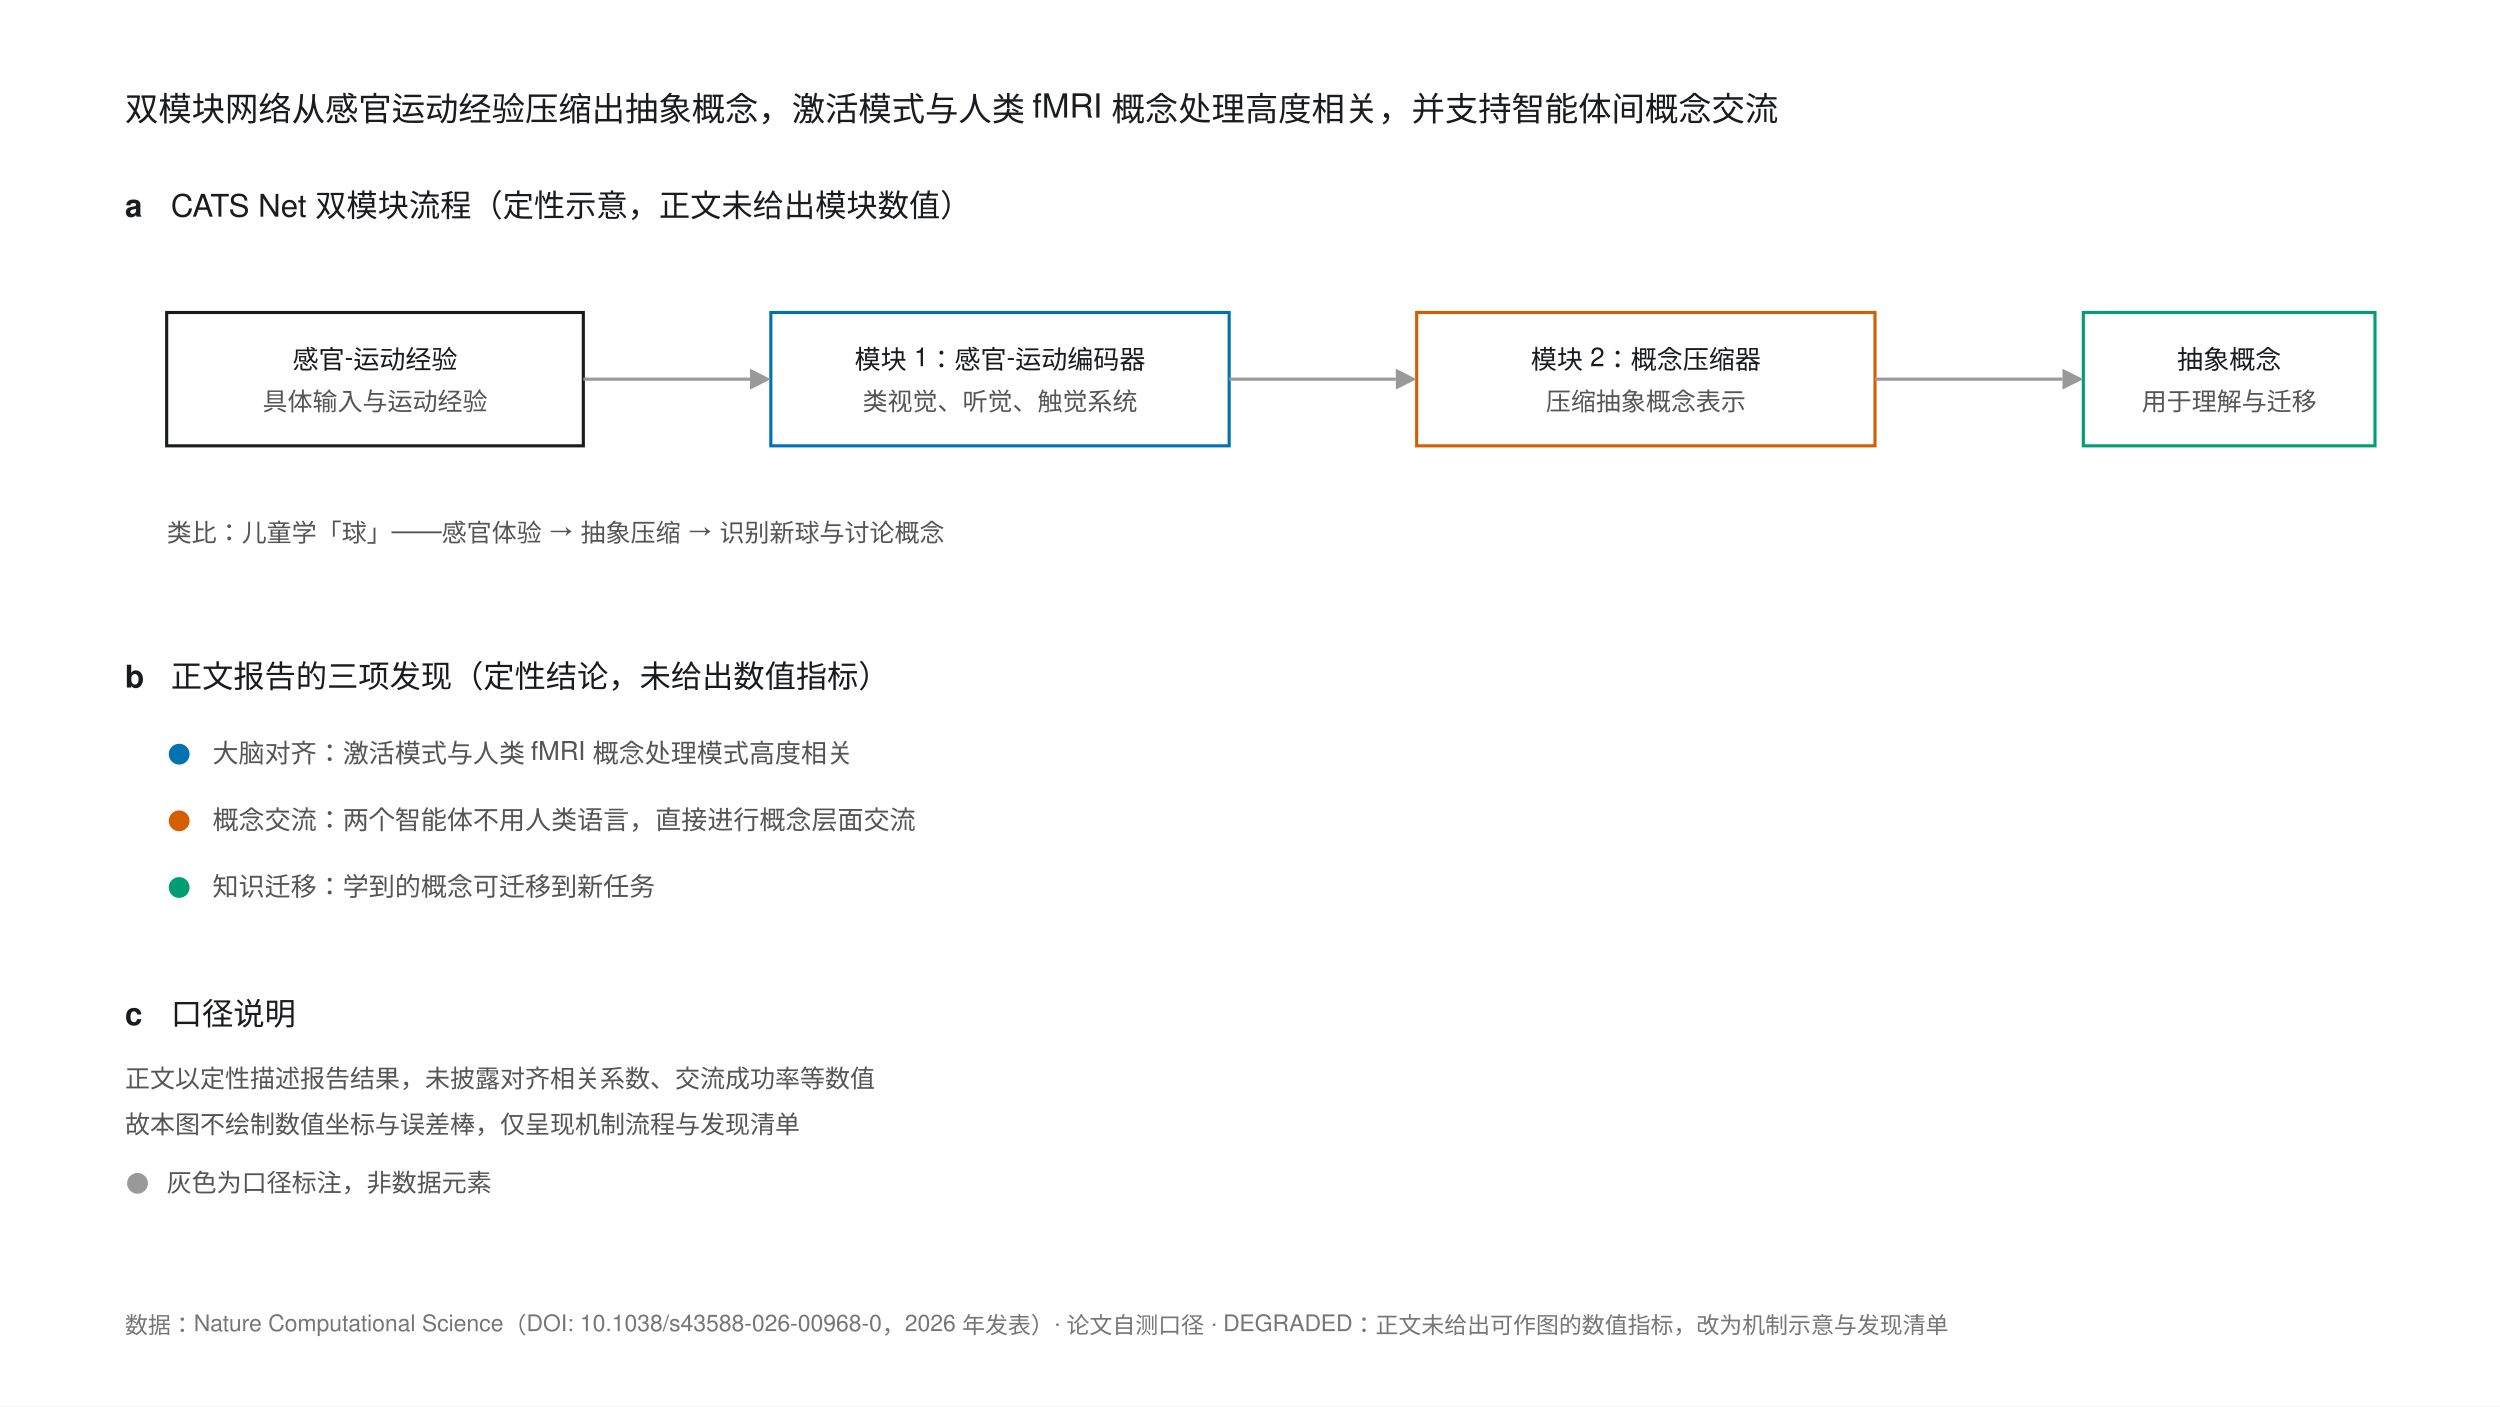
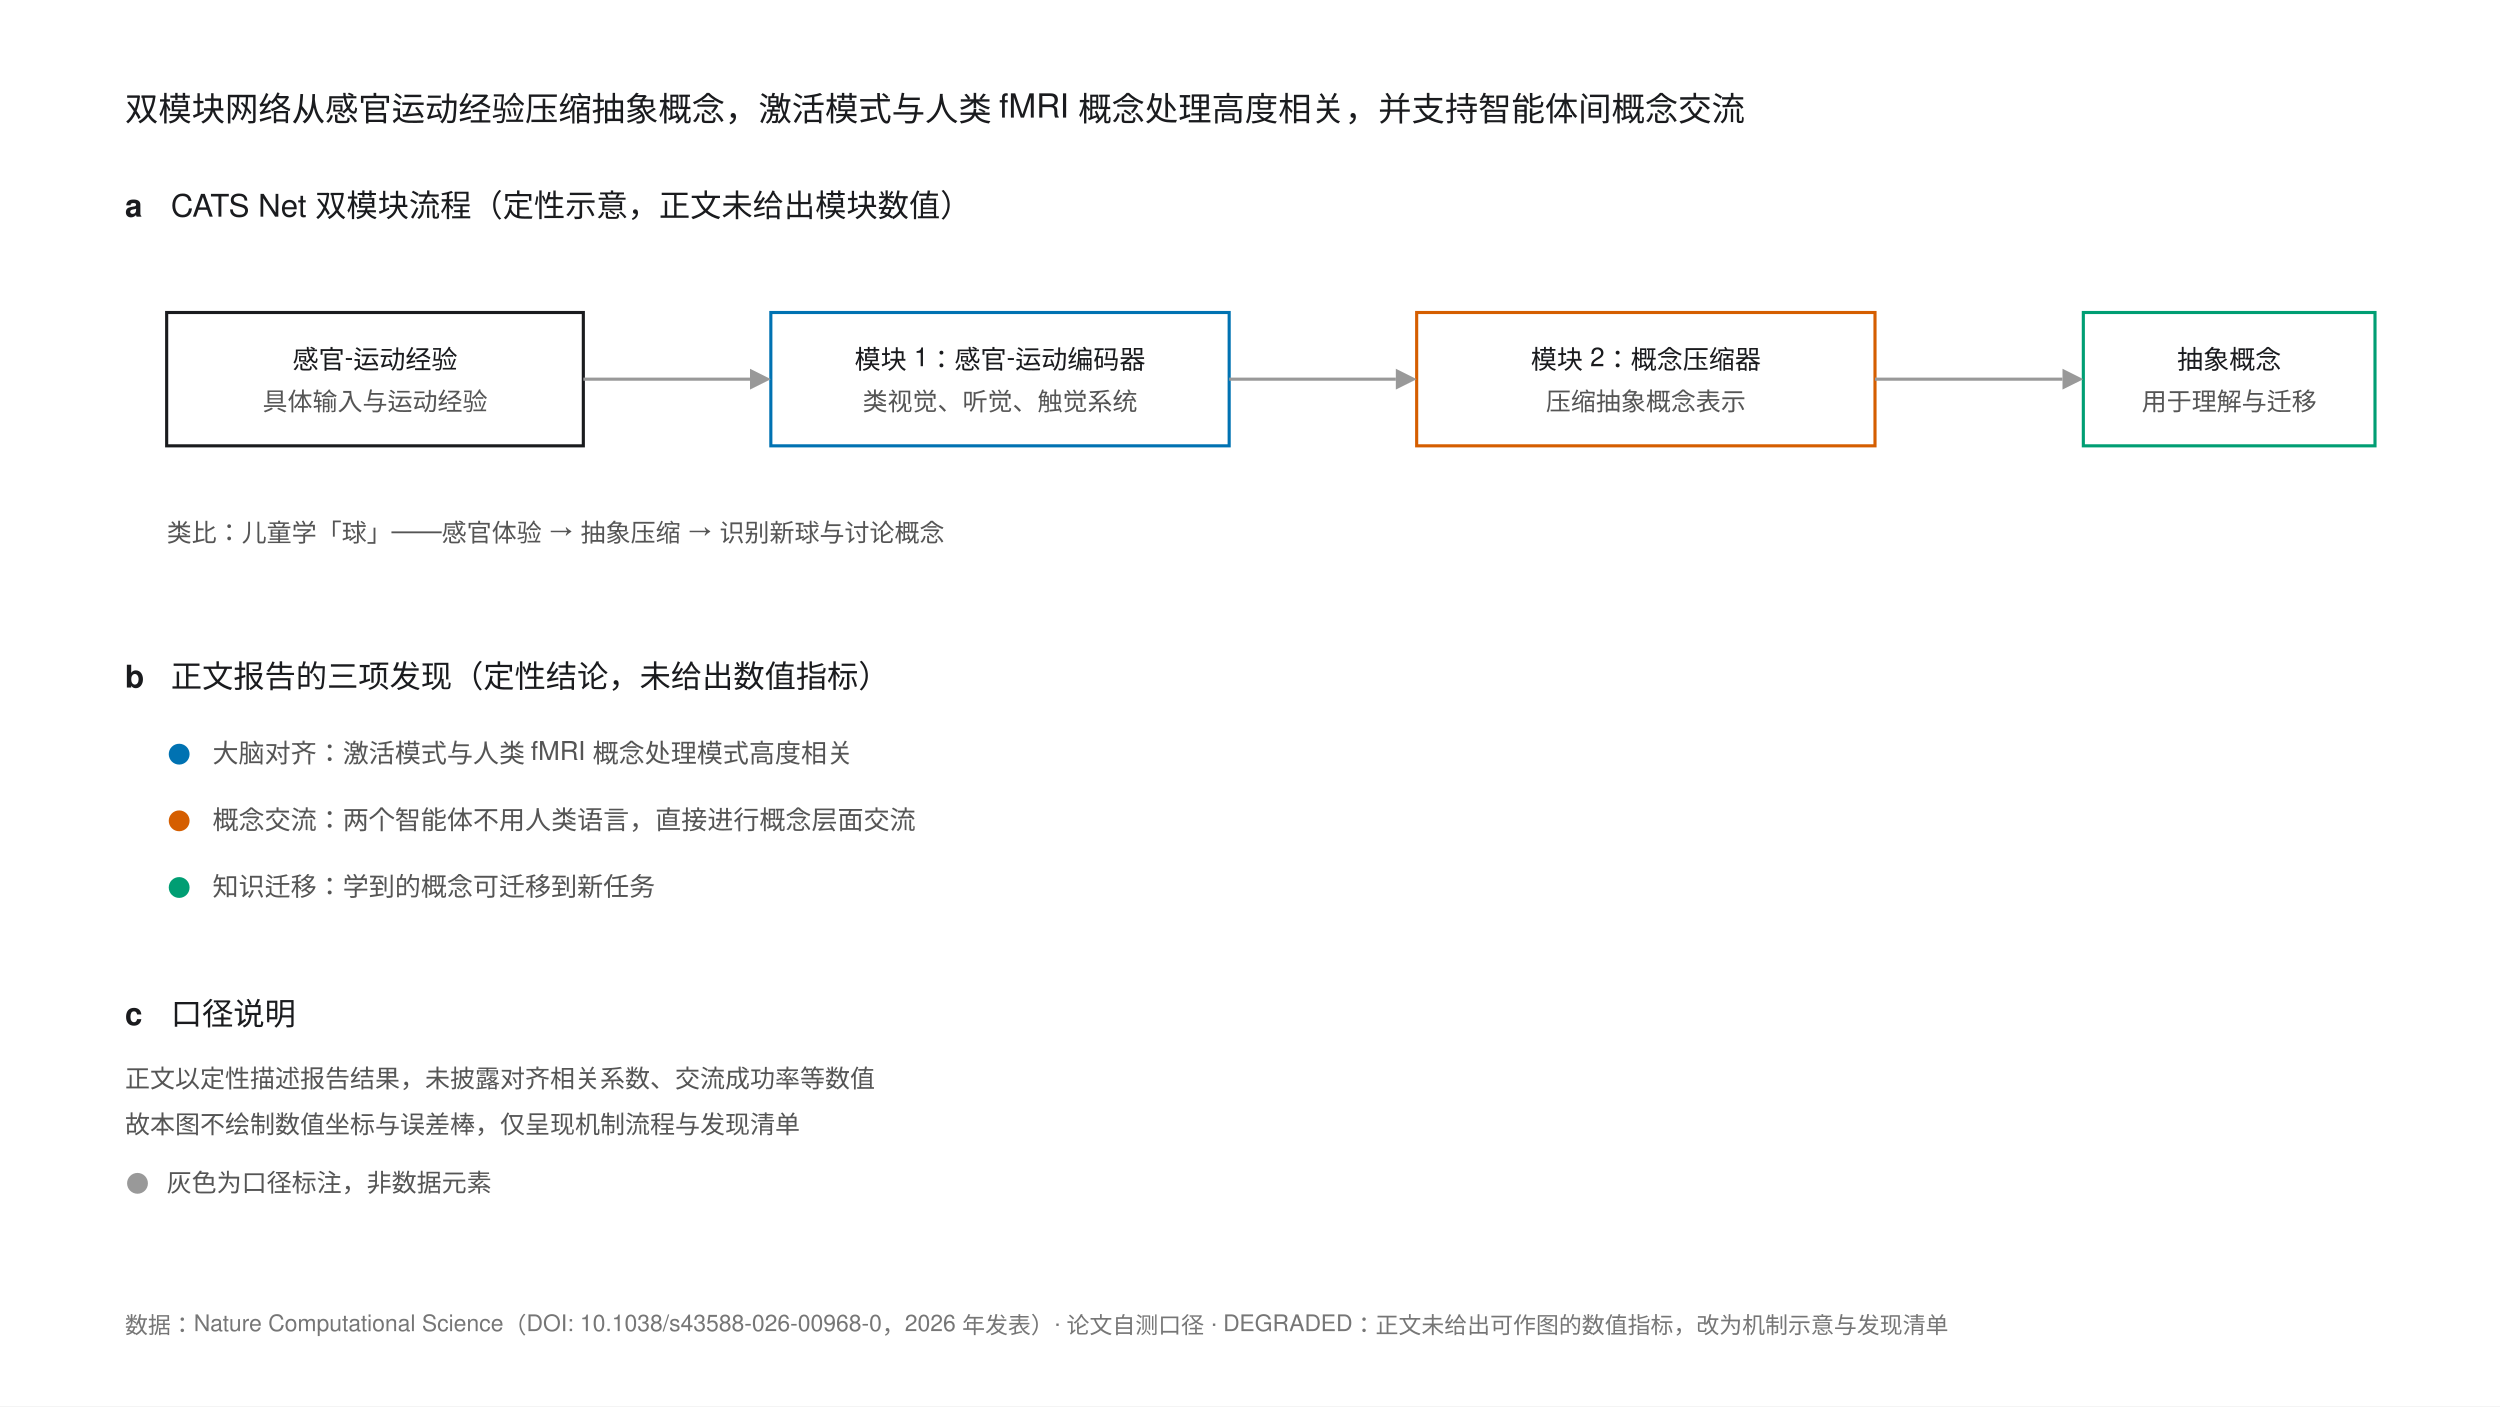
<svg xmlns="http://www.w3.org/2000/svg" width="1200" height="675" viewBox="0 0 1200 675" font-family="'Helvetica Neue',Helvetica,Arial,'PingFang SC',sans-serif">
  <rect width="1200" height="675" fill="#FFFFFF" />
-   <text x="60" y="58" font-size="16" fill="#1A1B1E">双模块网络从感官运动经验压缩出抽象概念，激活模式与人类 fMRI 概念处理高度相关，并支持智能体间概念交流</text>
+   <text x="60" y="58" font-size="16" fill="#1A1B1E">双模块网络从感官运动经验压缩抽象概念，激活模式与人类 fMRI 概念处理高度相关，并支持智能体间概念交流</text>
  <text x="60" y="104" font-size="15" font-weight="bold" fill="#1A1B1E">a</text>
  <text x="82" y="104" font-size="15" fill="#1A1B1E">CATS Net 双模块流程（定性示意，正文未给出模块数值）</text>
  <rect x="80" y="150" width="200" height="64" fill="none" stroke="#1A1B1E" stroke-width="1.5" />
  <text x="180" y="177" font-size="12.5" fill="#1A1B1E" text-anchor="middle">感官-运动经验</text>
  <text x="180" y="197" font-size="12" fill="#555" text-anchor="middle">具体输入与运动经验</text>
  <rect x="370" y="150" width="220" height="64" fill="none" stroke="#0072B2" stroke-width="1.5" />
  <text x="480" y="177" font-size="12.5" fill="#1A1B1E" text-anchor="middle">模块 1：感官-运动编码器</text>
  <text x="480" y="197" font-size="12" fill="#555" text-anchor="middle">类视觉、听觉、触觉系统</text>
  <rect x="680" y="150" width="220" height="64" fill="none" stroke="#D55E00" stroke-width="1.5" />
  <text x="790" y="177" font-size="12.5" fill="#1A1B1E" text-anchor="middle">模块 2：概念压缩器</text>
  <text x="790" y="197" font-size="12" fill="#555" text-anchor="middle">压缩抽象概念表示</text>
  <rect x="1000" y="150" width="140" height="64" fill="none" stroke="#009E73" stroke-width="1.5" />
  <text x="1070" y="177" font-size="12.5" fill="#1A1B1E" text-anchor="middle">抽象概念</text>
  <text x="1070" y="197" font-size="12" fill="#555" text-anchor="middle">用于理解与迁移</text>
  <g stroke="#999999" stroke-width="1.5">
    <line x1="280" y1="182" x2="360" y2="182" />
    <line x1="590" y1="182" x2="670" y2="182" />
    <line x1="900" y1="182" x2="990" y2="182" />
  </g>
  <g fill="#999999">
    <polygon points="360,177 370,182 360,187" />
    <polygon points="670,177 680,182 670,187" />
    <polygon points="990,177 1000,182 990,187" />
  </g>
  <text x="80" y="260" font-size="12" fill="#555">类比：儿童学「球」——感官体验 → 抽象压缩 → 识别新球与讨论概念</text>
  <text x="60" y="330" font-size="15" font-weight="bold" fill="#1A1B1E">b</text>
  <text x="82" y="330" font-size="15" fill="#1A1B1E">正文报告的三项发现（定性结论，未给出数值指标）</text>
  <g font-size="12.5" fill="#555">
    <circle cx="86" cy="362" r="5" fill="#0072B2" />
    <text x="102" y="366">大脑对齐：激活模式与人类 fMRI 概念处理模式高度相关</text>
    <circle cx="86" cy="394" r="5" fill="#D55E00" />
    <text x="102" y="398">概念交流：两个智能体不用人类语言，直接进行概念层面交流</text>
    <circle cx="86" cy="426" r="5" fill="#009E73" />
    <text x="102" y="430">知识迁移：学到的概念可迁移到新任务</text>
  </g>
  <text x="60" y="492" font-size="15" font-weight="bold" fill="#1A1B1E">c</text>
  <text x="82" y="492" font-size="15" fill="#1A1B1E">口径说明</text>
  <g font-size="12" fill="#555">
    <text x="60" y="522">正文以定性描述报告结果，未披露对齐相关系数、交流成功率等数值</text>
    <text x="60" y="544">故本图不绘制数值坐标与误差棒，仅呈现机制流程与发现清单</text>
    <circle cx="66" cy="568" r="5" fill="#999999" />
    <text x="80" y="572">灰色为口径标注，非数据元素</text>
  </g>
  <text x="60" y="640" font-size="11" fill="#767676">数据：Nature Computational Science（DOI: 10.1038/s43588-026-00968-0，2026 年发表）· 论文自测口径 · DEGRADED：正文未给出可作图的数值指标，改为机制示意与发现清单</text>
</svg>
